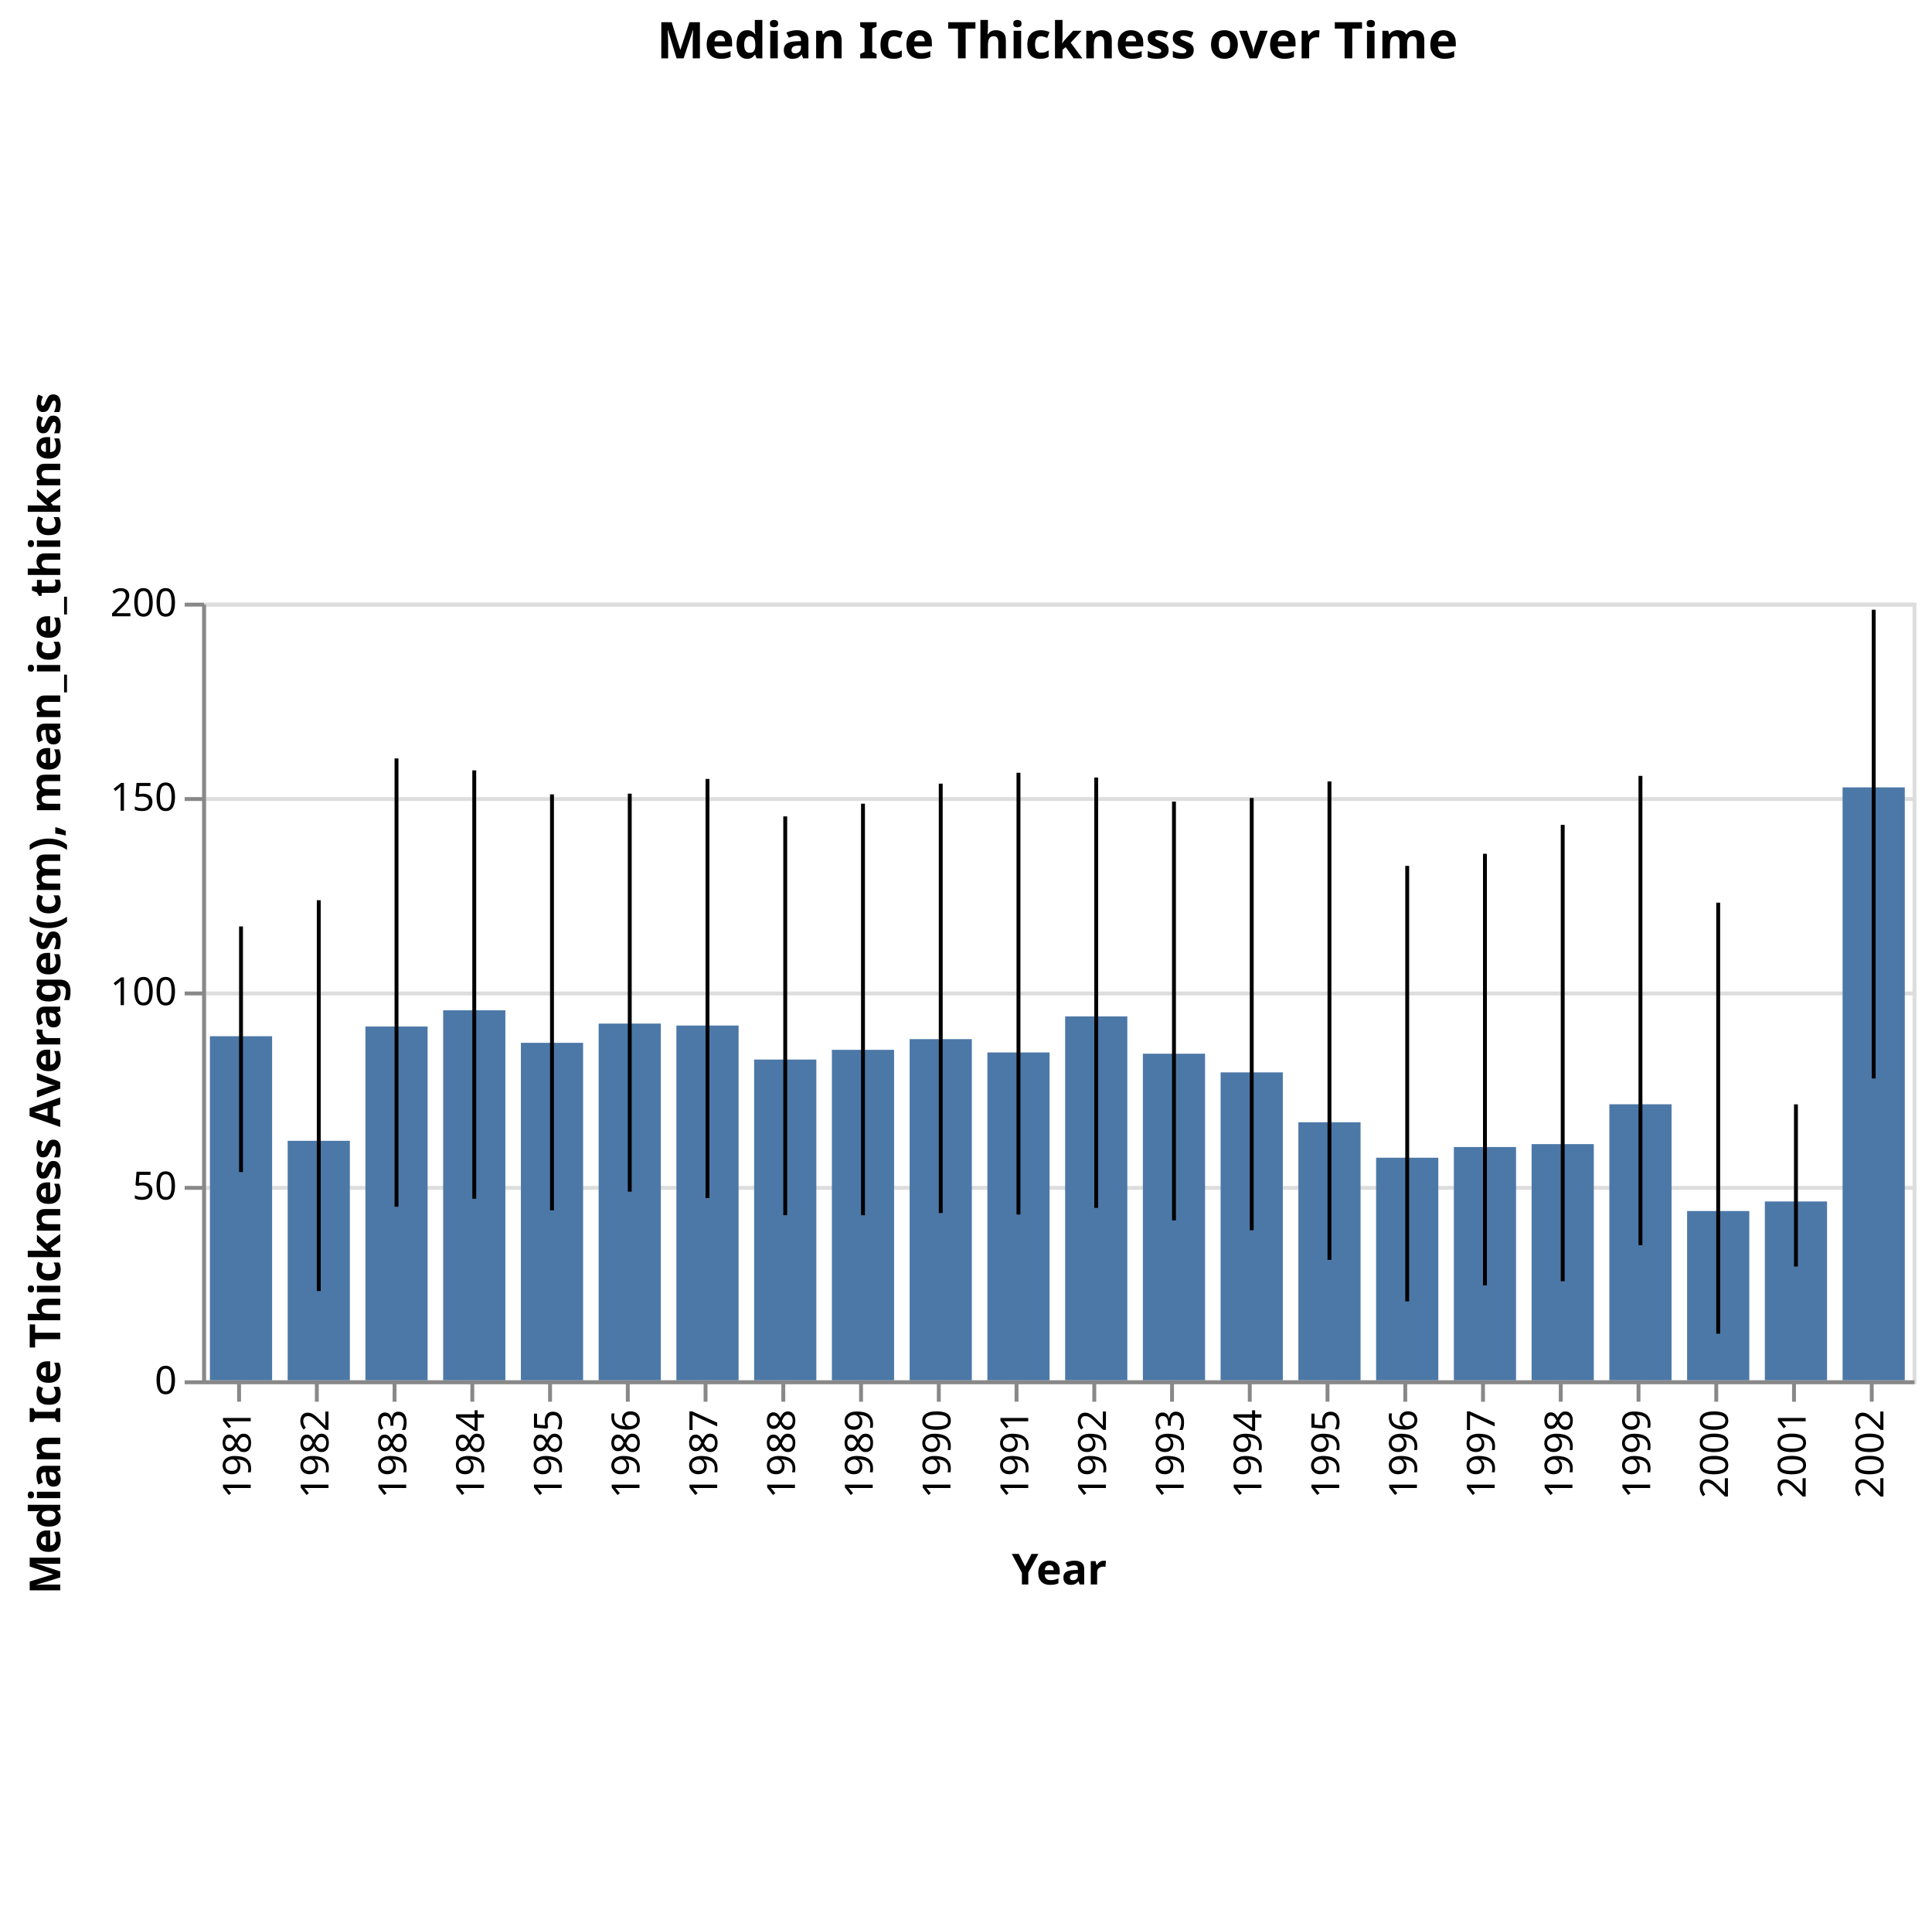
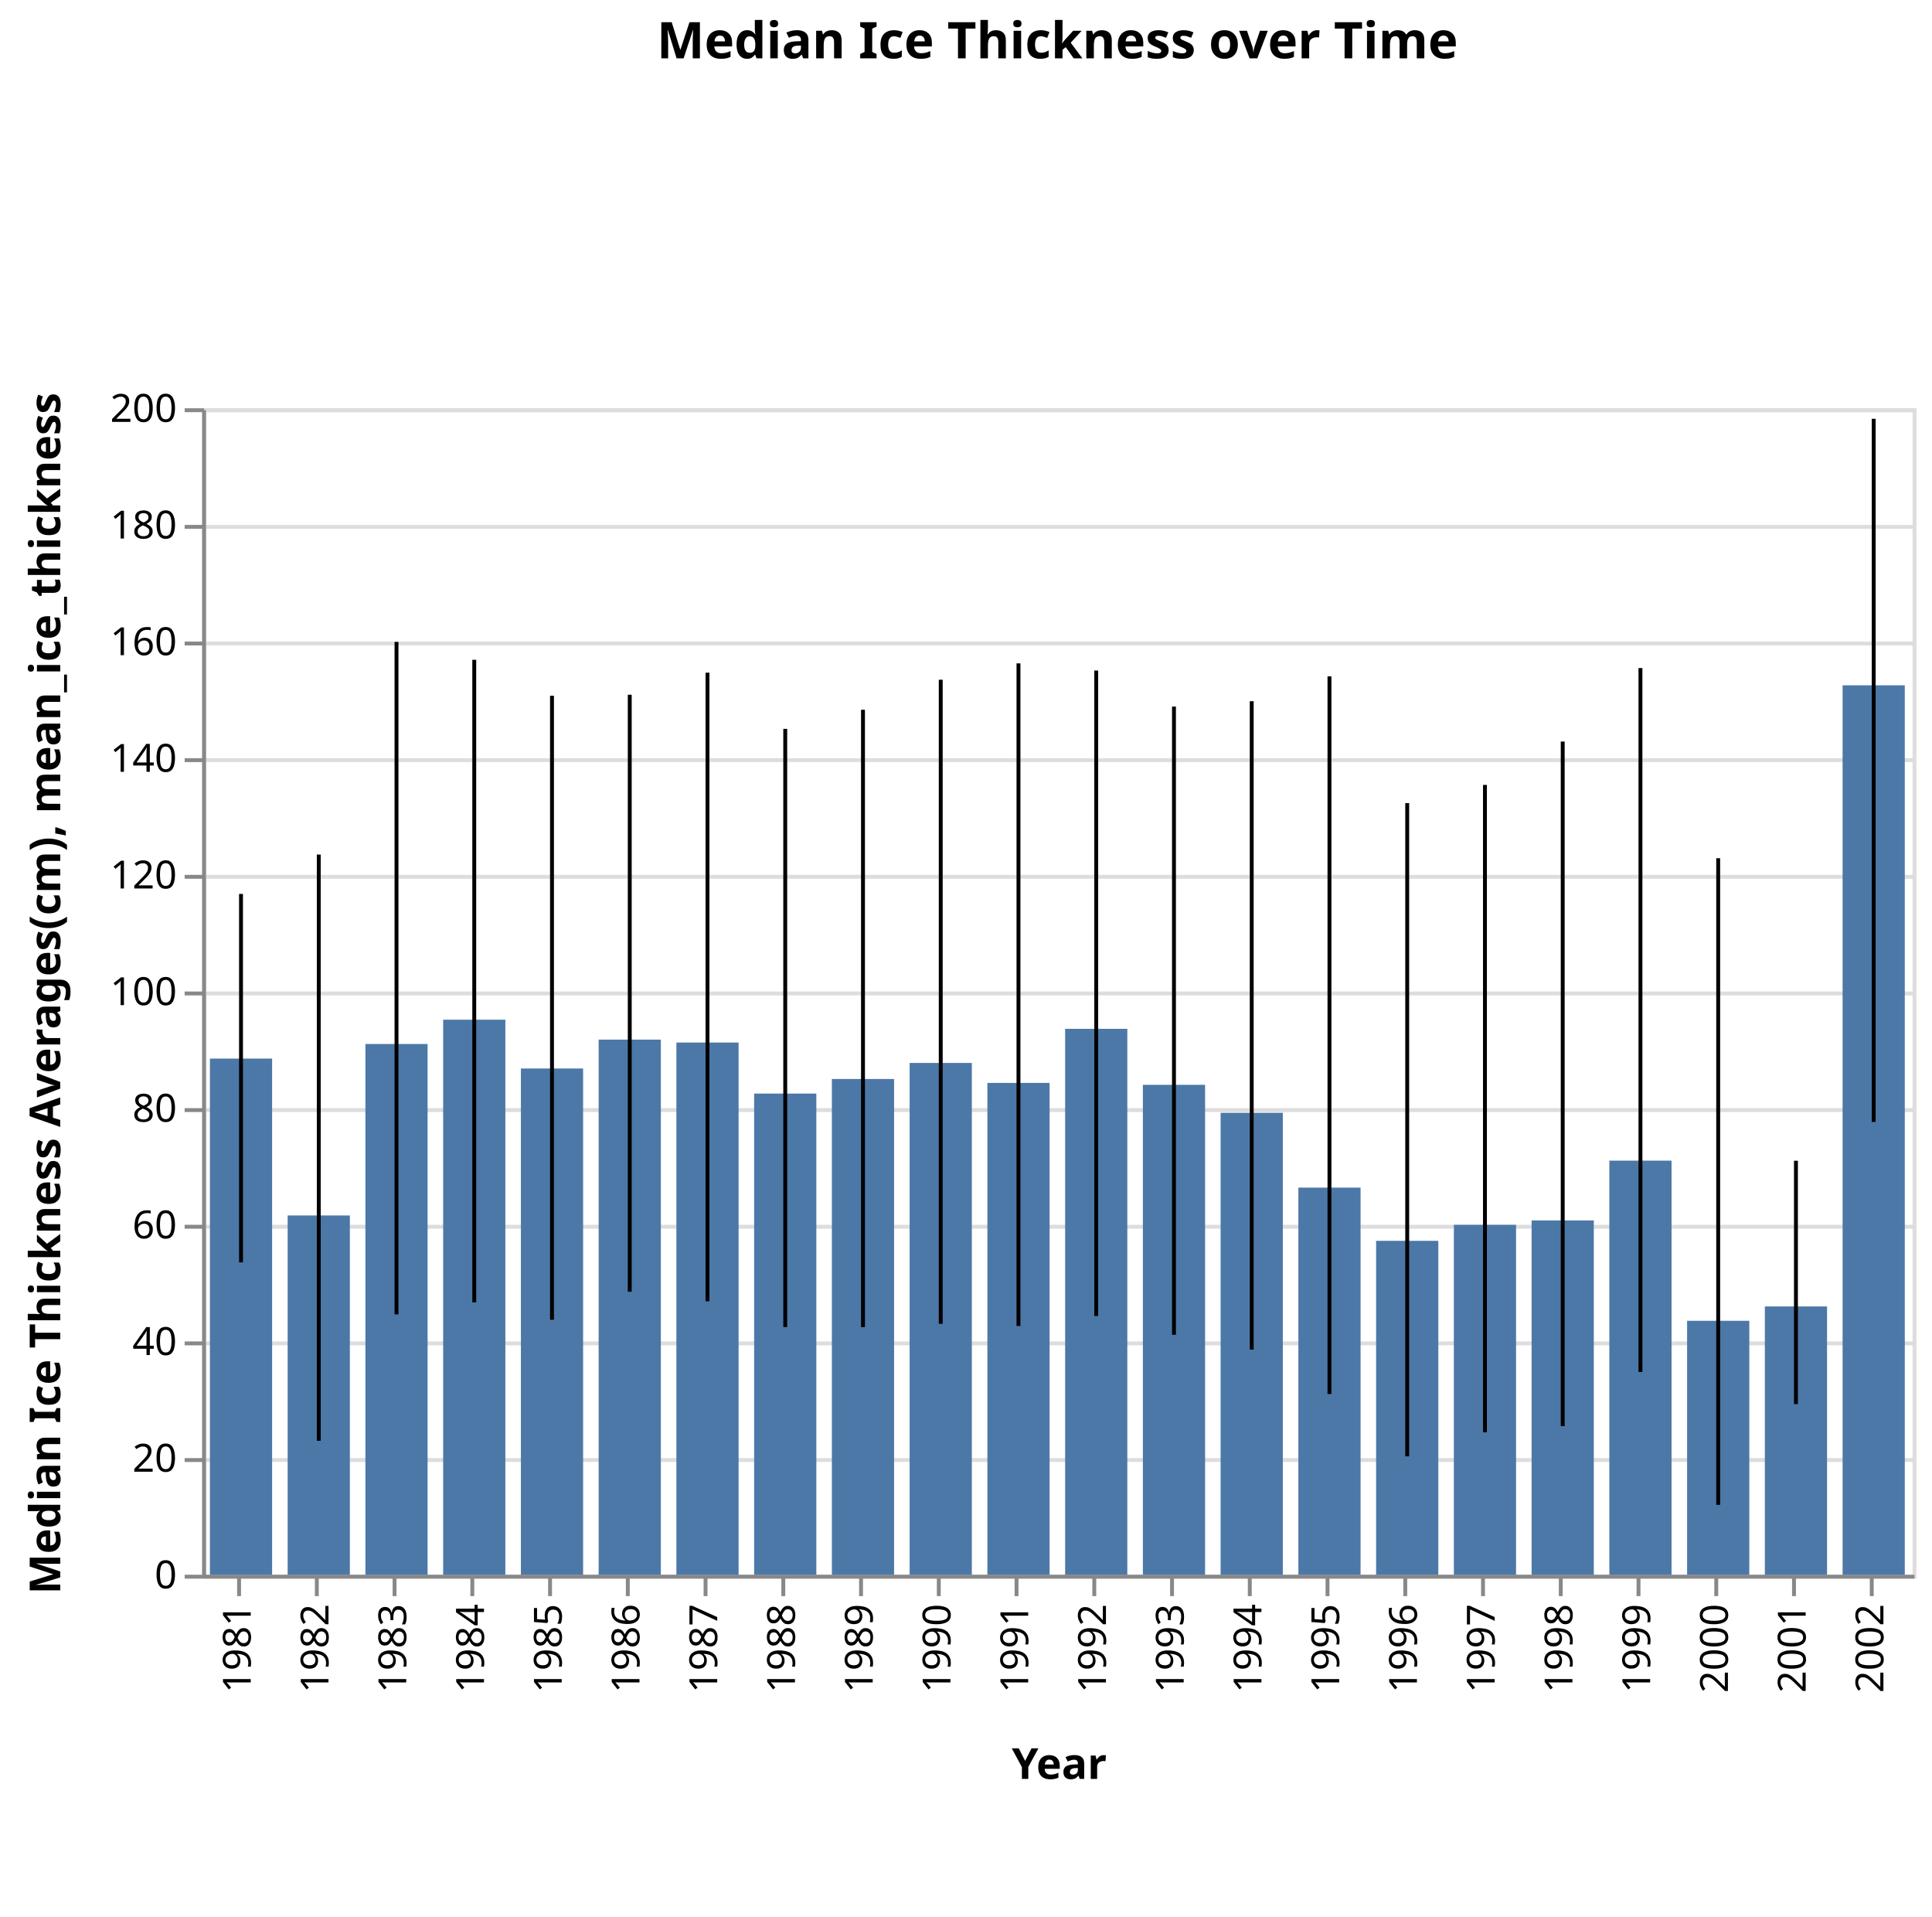
<svg xmlns="http://www.w3.org/2000/svg" class="marks" width="497" height="493" viewBox="0 0 497 493" version="1.1">
  <rect width="497" height="493" style="fill: white;" />
-   <g transform="translate(52,155)">
+   <g transform="translate(52,105)">
    <g class="mark-group role-frame root">
      <g transform="translate(0,0)">
-         <path class="background" d="M0.5,0.5h440v200h-440Z" style="fill: none; stroke: #ddd;" />
+         <path class="background" d="M0.5,0.5h440v300h-440Z" style="fill: none; stroke: #ddd;" />
        <g>
          <g class="mark-group role-axis">
            <g transform="translate(0.5,0.5)">
              <path class="background" d="M0,0h0v0h0Z" style="pointer-events: none; fill: none;" />
              <g>
                <g class="mark-rule role-axis-grid" style="pointer-events: none;">
-                   <line transform="translate(0,200)" x2="440" y2="0" style="fill: none; stroke: #ddd; stroke-width: 1; opacity: 1;" />
+                   <line transform="translate(0,300)" x2="440" y2="0" style="fill: none; stroke: #ddd; stroke-width: 1; opacity: 1;" />
+                   <line transform="translate(0,270)" x2="440" y2="0" style="fill: none; stroke: #ddd; stroke-width: 1; opacity: 1;" />
+                   <line transform="translate(0,240)" x2="440" y2="0" style="fill: none; stroke: #ddd; stroke-width: 1; opacity: 1;" />
+                   <line transform="translate(0,210)" x2="440" y2="0" style="fill: none; stroke: #ddd; stroke-width: 1; opacity: 1;" />
+                   <line transform="translate(0,180)" x2="440" y2="0" style="fill: none; stroke: #ddd; stroke-width: 1; opacity: 1;" />
                  <line transform="translate(0,150)" x2="440" y2="0" style="fill: none; stroke: #ddd; stroke-width: 1; opacity: 1;" />
-                   <line transform="translate(0,100)" x2="440" y2="0" style="fill: none; stroke: #ddd; stroke-width: 1; opacity: 1;" />
-                   <line transform="translate(0,50)" x2="440" y2="0" style="fill: none; stroke: #ddd; stroke-width: 1; opacity: 1;" />
+                   <line transform="translate(0,120)" x2="440" y2="0" style="fill: none; stroke: #ddd; stroke-width: 1; opacity: 1;" />
+                   <line transform="translate(0,90)" x2="440" y2="0" style="fill: none; stroke: #ddd; stroke-width: 1; opacity: 1;" />
+                   <line transform="translate(0,60)" x2="440" y2="0" style="fill: none; stroke: #ddd; stroke-width: 1; opacity: 1;" />
+                   <line transform="translate(0,30)" x2="440" y2="0" style="fill: none; stroke: #ddd; stroke-width: 1; opacity: 1;" />
                  <line transform="translate(0,0)" x2="440" y2="0" style="fill: none; stroke: #ddd; stroke-width: 1; opacity: 1;" />
                </g>
              </g>
            </g>
          </g>
-           <g class="mark-rect role-mark layer_0_marks">
-             <path d="M302,142.75h16v57.25h-16Z" style="fill: #4c78a8;" />
-             <path d="M322,140h16v60h-16Z" style="fill: #4c78a8;" />
-             <path d="M382,156.458h16v43.542h-16Z" style="fill: #4c78a8;" />
-             <path d="M342,139.25h16v60.75h-16Z" style="fill: #4c78a8;" />
-             <path d="M42,109h16v91h-16Z" style="fill: #4c78a8;" />
-             <path d="M62,104.833h16v95.167h-16Z" style="fill: #4c78a8;" />
-             <path d="M82,113.2h16v86.8h-16Z" style="fill: #4c78a8;" />
-             <path d="M102,108.25h16v91.75h-16Z" style="fill: #4c78a8;" />
-             <path d="M122,108.75h16v91.25h-16Z" style="fill: #4c78a8;" />
-             <path d="M142,117.5h16v82.5h-16Z" style="fill: #4c78a8;" />
-             <path d="M182,112.25h16v87.75h-16Z" style="fill: #4c78a8;" />
-             <path d="M202,115.675h16v84.325h-16Z" style="fill: #4c78a8;" />
-             <path d="M222,106.4h16v93.6h-16Z" style="fill: #4c78a8;" />
-             <path d="M242,116h16v84h-16Z" style="fill: #4c78a8;" />
-             <path d="M262,120.8h16v79.2h-16Z" style="fill: #4c78a8;" />
-             <path d="M282,133.625h16v66.375h-16Z" style="fill: #4c78a8;" />
-             <path d="M422,47.5h16v152.5h-16Z" style="fill: #4c78a8;" />
-             <path d="M362,129h16v71h-16Z" style="fill: #4c78a8;" />
-             <path d="M22,138.4h16v61.6h-16Z" style="fill: #4c78a8;" />
-             <path d="M162,115h16v85h-16Z" style="fill: #4c78a8;" />
-             <path d="M402,154h16v46h-16Z" style="fill: #4c78a8;" />
-             <path d="M2,111.5h16v88.5h-16Z" style="fill: #4c78a8;" />
-           </g>
-           <g class="mark-rule role-mark layer_1_layer_0_marks">
-             <line transform="translate(310,179.7022)" x2="0" y2="-112.007" style="fill: none; stroke: black;" />
-             <line transform="translate(330,175.5786)" x2="0" y2="-110.998" style="fill: none; stroke: black;" />
-             <line transform="translate(390,188.0163)" x2="0" y2="-110.866" style="fill: none; stroke: black;" />
-             <line transform="translate(350,174.5157)" x2="0" y2="-117.372" style="fill: none; stroke: black;" />
-             <line transform="translate(50,155.361)" x2="0" y2="-115.303" style="fill: none; stroke: black;" />
-             <line transform="translate(70,153.2949)" x2="0" y2="-110.17" style="fill: none; stroke: black;" />
-             <line transform="translate(90,156.2812)" x2="0" y2="-106.984" style="fill: none; stroke: black;" />
-             <line transform="translate(110,151.4749)" x2="0" y2="-102.358" style="fill: none; stroke: black;" />
-             <line transform="translate(130,153.1113)" x2="0" y2="-107.774" style="fill: none; stroke: black;" />
-             <line transform="translate(150,157.5301)" x2="0" y2="-102.564" style="fill: none; stroke: black;" />
-             <line transform="translate(190,156.9734)" x2="0" y2="-110.429" style="fill: none; stroke: black;" />
-             <line transform="translate(210,157.3547)" x2="0" y2="-113.615" style="fill: none; stroke: black;" />
-             <line transform="translate(230,155.6403)" x2="0" y2="-110.672" style="fill: none; stroke: black;" />
-             <line transform="translate(250,158.8585)" x2="0" y2="-107.71" style="fill: none; stroke: black;" />
-             <line transform="translate(270,161.4013)" x2="0" y2="-111.174" style="fill: none; stroke: black;" />
-             <line transform="translate(290,169.0116)" x2="0" y2="-123.042" style="fill: none; stroke: black;" />
-             <line transform="translate(430,122.3594)" x2="0" y2="-120.554" style="fill: none; stroke: black;" />
-             <line transform="translate(370,165.2446)" x2="0" y2="-120.7" style="fill: none; stroke: black;" />
-             <line transform="translate(30,177.0349)" x2="0" y2="-100.514" style="fill: none; stroke: black;" />
-             <line transform="translate(170,157.5392)" x2="0" y2="-105.844" style="fill: none; stroke: black;" />
-             <line transform="translate(410,170.7422)" x2="0" y2="-41.725" style="fill: none; stroke: black;" />
-             <line transform="translate(10,146.4407)" x2="0" y2="-63.168" style="fill: none; stroke: black;" />
-           </g>
-           <g class="mark-text role-title" style="pointer-events: none;">
-             <text text-anchor="middle" transform="translate(220,-140)" style="font-family: sans-serif; font-size: 13px; font-weight: bold; fill: #000; opacity: 1;">Median Ice Thickness over Time</text>
-           </g>
          <g class="mark-group role-axis">
-             <g transform="translate(0.5,200.5)">
+             <g transform="translate(0.5,300.5)">
              <path class="background" d="M0,0h0v0h0Z" style="pointer-events: none; fill: none;" />
              <g>
                <g class="mark-rule role-axis-tick" style="pointer-events: none;">
                  <line transform="translate(9,0)" x2="0" y2="5" style="fill: none; stroke: #888; stroke-width: 1; opacity: 1;" />
                  <line transform="translate(29,0)" x2="0" y2="5" style="fill: none; stroke: #888; stroke-width: 1; opacity: 1;" />
                  <line transform="translate(49,0)" x2="0" y2="5" style="fill: none; stroke: #888; stroke-width: 1; opacity: 1;" />
                  <line transform="translate(69,0)" x2="0" y2="5" style="fill: none; stroke: #888; stroke-width: 1; opacity: 1;" />
                  <line transform="translate(89,0)" x2="0" y2="5" style="fill: none; stroke: #888; stroke-width: 1; opacity: 1;" />
                  <line transform="translate(109,0)" x2="0" y2="5" style="fill: none; stroke: #888; stroke-width: 1; opacity: 1;" />
                  <line transform="translate(129,0)" x2="0" y2="5" style="fill: none; stroke: #888; stroke-width: 1; opacity: 1;" />
                  <line transform="translate(149,0)" x2="0" y2="5" style="fill: none; stroke: #888; stroke-width: 1; opacity: 1;" />
                  <line transform="translate(169,0)" x2="0" y2="5" style="fill: none; stroke: #888; stroke-width: 1; opacity: 1;" />
                  <line transform="translate(189,0)" x2="0" y2="5" style="fill: none; stroke: #888; stroke-width: 1; opacity: 1;" />
                  <line transform="translate(209,0)" x2="0" y2="5" style="fill: none; stroke: #888; stroke-width: 1; opacity: 1;" />
                  <line transform="translate(229,0)" x2="0" y2="5" style="fill: none; stroke: #888; stroke-width: 1; opacity: 1;" />
                  <line transform="translate(249,0)" x2="0" y2="5" style="fill: none; stroke: #888; stroke-width: 1; opacity: 1;" />
                  <line transform="translate(269,0)" x2="0" y2="5" style="fill: none; stroke: #888; stroke-width: 1; opacity: 1;" />
                  <line transform="translate(289,0)" x2="0" y2="5" style="fill: none; stroke: #888; stroke-width: 1; opacity: 1;" />
                  <line transform="translate(309,0)" x2="0" y2="5" style="fill: none; stroke: #888; stroke-width: 1; opacity: 1;" />
                  <line transform="translate(329,0)" x2="0" y2="5" style="fill: none; stroke: #888; stroke-width: 1; opacity: 1;" />
                  <line transform="translate(349,0)" x2="0" y2="5" style="fill: none; stroke: #888; stroke-width: 1; opacity: 1;" />
                  <line transform="translate(369,0)" x2="0" y2="5" style="fill: none; stroke: #888; stroke-width: 1; opacity: 1;" />
                  <line transform="translate(389,0)" x2="0" y2="5" style="fill: none; stroke: #888; stroke-width: 1; opacity: 1;" />
                  <line transform="translate(409,0)" x2="0" y2="5" style="fill: none; stroke: #888; stroke-width: 1; opacity: 1;" />
                  <line transform="translate(429,0)" x2="0" y2="5" style="fill: none; stroke: #888; stroke-width: 1; opacity: 1;" />
                </g>
                <g class="mark-text role-axis-label" style="pointer-events: none;">
                  <text text-anchor="end" transform="translate(9,7) rotate(270) translate(0,3)" style="font-family: sans-serif; font-size: 10px; fill: #000; opacity: 1;">1981</text>
                  <text text-anchor="end" transform="translate(29,7) rotate(270) translate(0,3)" style="font-family: sans-serif; font-size: 10px; fill: #000; opacity: 1;">1982</text>
                  <text text-anchor="end" transform="translate(49,7) rotate(270) translate(0,3)" style="font-family: sans-serif; font-size: 10px; fill: #000; opacity: 1;">1983</text>
                  <text text-anchor="end" transform="translate(69,7) rotate(270) translate(0,3)" style="font-family: sans-serif; font-size: 10px; fill: #000; opacity: 1;">1984</text>
                  <text text-anchor="end" transform="translate(89,7) rotate(270) translate(0,3)" style="font-family: sans-serif; font-size: 10px; fill: #000; opacity: 1;">1985</text>
                  <text text-anchor="end" transform="translate(109,7) rotate(270) translate(0,3)" style="font-family: sans-serif; font-size: 10px; fill: #000; opacity: 1;">1986</text>
                  <text text-anchor="end" transform="translate(129,7) rotate(270) translate(0,3)" style="font-family: sans-serif; font-size: 10px; fill: #000; opacity: 1;">1987</text>
                  <text text-anchor="end" transform="translate(149,7) rotate(270) translate(0,3)" style="font-family: sans-serif; font-size: 10px; fill: #000; opacity: 1;">1988</text>
                  <text text-anchor="end" transform="translate(169,7) rotate(270) translate(0,3)" style="font-family: sans-serif; font-size: 10px; fill: #000; opacity: 1;">1989</text>
                  <text text-anchor="end" transform="translate(189,7) rotate(270) translate(0,3)" style="font-family: sans-serif; font-size: 10px; fill: #000; opacity: 1;">1990</text>
                  <text text-anchor="end" transform="translate(209,7) rotate(270) translate(0,3)" style="font-family: sans-serif; font-size: 10px; fill: #000; opacity: 1;">1991</text>
                  <text text-anchor="end" transform="translate(229,7) rotate(270) translate(0,3)" style="font-family: sans-serif; font-size: 10px; fill: #000; opacity: 1;">1992</text>
                  <text text-anchor="end" transform="translate(249,7) rotate(270) translate(0,3)" style="font-family: sans-serif; font-size: 10px; fill: #000; opacity: 1;">1993</text>
                  <text text-anchor="end" transform="translate(269,7) rotate(270) translate(0,3)" style="font-family: sans-serif; font-size: 10px; fill: #000; opacity: 1;">1994</text>
                  <text text-anchor="end" transform="translate(289,7) rotate(270) translate(0,3)" style="font-family: sans-serif; font-size: 10px; fill: #000; opacity: 1;">1995</text>
                  <text text-anchor="end" transform="translate(309,7) rotate(270) translate(0,3)" style="font-family: sans-serif; font-size: 10px; fill: #000; opacity: 1;">1996</text>
                  <text text-anchor="end" transform="translate(329,7) rotate(270) translate(0,3)" style="font-family: sans-serif; font-size: 10px; fill: #000; opacity: 1;">1997</text>
                  <text text-anchor="end" transform="translate(349,7) rotate(270) translate(0,3)" style="font-family: sans-serif; font-size: 10px; fill: #000; opacity: 1;">1998</text>
                  <text text-anchor="end" transform="translate(369,7) rotate(270) translate(0,3)" style="font-family: sans-serif; font-size: 10px; fill: #000; opacity: 1;">1999</text>
                  <text text-anchor="end" transform="translate(389,7) rotate(270) translate(0,3)" style="font-family: sans-serif; font-size: 10px; fill: #000; opacity: 1;">2000</text>
                  <text text-anchor="end" transform="translate(409,7) rotate(270) translate(0,3)" style="font-family: sans-serif; font-size: 10px; fill: #000; opacity: 1;">2001</text>
                  <text text-anchor="end" transform="translate(429,7) rotate(270) translate(0,3)" style="font-family: sans-serif; font-size: 10px; fill: #000; opacity: 1;">2002</text>
                </g>
                <g class="mark-rule role-axis-domain" style="pointer-events: none;">
                  <line transform="translate(0,0)" x2="440" y2="0" style="fill: none; stroke: #888; stroke-width: 1; opacity: 1;" />
                </g>
                <g class="mark-text role-axis-title" style="pointer-events: none;">
                  <text text-anchor="middle" transform="translate(220,52)" style="font-family: sans-serif; font-size: 11px; font-weight: bold; fill: #000; opacity: 1;">Year</text>
                </g>
              </g>
            </g>
          </g>
          <g class="mark-group role-axis">
            <g transform="translate(0.5,0.5)">
              <path class="background" d="M0,0h0v0h0Z" style="pointer-events: none; fill: none;" />
              <g>
                <g class="mark-rule role-axis-tick" style="pointer-events: none;">
-                   <line transform="translate(0,200)" x2="-5" y2="0" style="fill: none; stroke: #888; stroke-width: 1; opacity: 1;" />
+                   <line transform="translate(0,300)" x2="-5" y2="0" style="fill: none; stroke: #888; stroke-width: 1; opacity: 1;" />
+                   <line transform="translate(0,270)" x2="-5" y2="0" style="fill: none; stroke: #888; stroke-width: 1; opacity: 1;" />
+                   <line transform="translate(0,240)" x2="-5" y2="0" style="fill: none; stroke: #888; stroke-width: 1; opacity: 1;" />
+                   <line transform="translate(0,210)" x2="-5" y2="0" style="fill: none; stroke: #888; stroke-width: 1; opacity: 1;" />
+                   <line transform="translate(0,180)" x2="-5" y2="0" style="fill: none; stroke: #888; stroke-width: 1; opacity: 1;" />
                  <line transform="translate(0,150)" x2="-5" y2="0" style="fill: none; stroke: #888; stroke-width: 1; opacity: 1;" />
-                   <line transform="translate(0,100)" x2="-5" y2="0" style="fill: none; stroke: #888; stroke-width: 1; opacity: 1;" />
-                   <line transform="translate(0,50)" x2="-5" y2="0" style="fill: none; stroke: #888; stroke-width: 1; opacity: 1;" />
+                   <line transform="translate(0,120)" x2="-5" y2="0" style="fill: none; stroke: #888; stroke-width: 1; opacity: 1;" />
+                   <line transform="translate(0,90)" x2="-5" y2="0" style="fill: none; stroke: #888; stroke-width: 1; opacity: 1;" />
+                   <line transform="translate(0,60)" x2="-5" y2="0" style="fill: none; stroke: #888; stroke-width: 1; opacity: 1;" />
+                   <line transform="translate(0,30)" x2="-5" y2="0" style="fill: none; stroke: #888; stroke-width: 1; opacity: 1;" />
                  <line transform="translate(0,0)" x2="-5" y2="0" style="fill: none; stroke: #888; stroke-width: 1; opacity: 1;" />
                </g>
                <g class="mark-text role-axis-label" style="pointer-events: none;">
-                   <text text-anchor="end" transform="translate(-7,203)" style="font-family: sans-serif; font-size: 10px; fill: #000; opacity: 1;">0</text>
-                   <text text-anchor="end" transform="translate(-7,153)" style="font-family: sans-serif; font-size: 10px; fill: #000; opacity: 1;">50</text>
-                   <text text-anchor="end" transform="translate(-7,103)" style="font-family: sans-serif; font-size: 10px; fill: #000; opacity: 1;">100</text>
-                   <text text-anchor="end" transform="translate(-7,53)" style="font-family: sans-serif; font-size: 10px; fill: #000; opacity: 1;">150</text>
+                   <text text-anchor="end" transform="translate(-7,303)" style="font-family: sans-serif; font-size: 10px; fill: #000; opacity: 1;">0</text>
+                   <text text-anchor="end" transform="translate(-7,273)" style="font-family: sans-serif; font-size: 10px; fill: #000; opacity: 1;">20</text>
+                   <text text-anchor="end" transform="translate(-7,243)" style="font-family: sans-serif; font-size: 10px; fill: #000; opacity: 1;">40</text>
+                   <text text-anchor="end" transform="translate(-7,213)" style="font-family: sans-serif; font-size: 10px; fill: #000; opacity: 1;">60</text>
+                   <text text-anchor="end" transform="translate(-7,183)" style="font-family: sans-serif; font-size: 10px; fill: #000; opacity: 1;">80</text>
+                   <text text-anchor="end" transform="translate(-7,153)" style="font-family: sans-serif; font-size: 10px; fill: #000; opacity: 1;">100</text>
+                   <text text-anchor="end" transform="translate(-7,123)" style="font-family: sans-serif; font-size: 10px; fill: #000; opacity: 1;">120</text>
+                   <text text-anchor="end" transform="translate(-7,93)" style="font-family: sans-serif; font-size: 10px; fill: #000; opacity: 1;">140</text>
+                   <text text-anchor="end" transform="translate(-7,63)" style="font-family: sans-serif; font-size: 10px; fill: #000; opacity: 1;">160</text>
+                   <text text-anchor="end" transform="translate(-7,33)" style="font-family: sans-serif; font-size: 10px; fill: #000; opacity: 1;">180</text>
                  <text text-anchor="end" transform="translate(-7,3)" style="font-family: sans-serif; font-size: 10px; fill: #000; opacity: 1;">200</text>
                </g>
                <g class="mark-rule role-axis-domain" style="pointer-events: none;">
-                   <line transform="translate(0,200)" x2="0" y2="-200" style="fill: none; stroke: #888; stroke-width: 1; opacity: 1;" />
+                   <line transform="translate(0,300)" x2="0" y2="-300" style="fill: none; stroke: #888; stroke-width: 1; opacity: 1;" />
                </g>
                <g class="mark-text role-axis-title" style="pointer-events: none;">
-                   <text text-anchor="middle" transform="translate(-35,100) rotate(-90) translate(0,-2)" style="font-family: sans-serif; font-size: 11px; font-weight: bold; fill: #000; opacity: 1;">Median Ice Thickness Averages(cm), mean_ice_thickness</text>
+                   <text text-anchor="middle" transform="translate(-35,150) rotate(-90) translate(0,-2)" style="font-family: sans-serif; font-size: 11px; font-weight: bold; fill: #000; opacity: 1;">Median Ice Thickness Averages(cm), mean_ice_thickness</text>
                </g>
              </g>
            </g>
+           </g>
+           <g class="mark-rect role-mark layer_0_marks">
+             <path d="M302,214.125h16v85.875h-16Z" style="fill: #4c78a8;" />
+             <path d="M322,210h16v90h-16Z" style="fill: #4c78a8;" />
+             <path d="M382,234.688h16v65.312h-16Z" style="fill: #4c78a8;" />
+             <path d="M342,208.875h16v91.125h-16Z" style="fill: #4c78a8;" />
+             <path d="M42,163.5h16v136.5h-16Z" style="fill: #4c78a8;" />
+             <path d="M62,157.25h16v142.75h-16Z" style="fill: #4c78a8;" />
+             <path d="M82,169.8h16v130.2h-16Z" style="fill: #4c78a8;" />
+             <path d="M102,162.375h16v137.625h-16Z" style="fill: #4c78a8;" />
+             <path d="M122,163.125h16v136.875h-16Z" style="fill: #4c78a8;" />
+             <path d="M142,176.25h16v123.75h-16Z" style="fill: #4c78a8;" />
+             <path d="M182,168.375h16v131.625h-16Z" style="fill: #4c78a8;" />
+             <path d="M202,173.512h16v126.488h-16Z" style="fill: #4c78a8;" />
+             <path d="M222,159.6h16v140.4h-16Z" style="fill: #4c78a8;" />
+             <path d="M242,174h16v126h-16Z" style="fill: #4c78a8;" />
+             <path d="M262,181.2h16v118.8h-16Z" style="fill: #4c78a8;" />
+             <path d="M282,200.438h16v99.562h-16Z" style="fill: #4c78a8;" />
+             <path d="M422,71.25h16v228.75h-16Z" style="fill: #4c78a8;" />
+             <path d="M362,193.5h16v106.5h-16Z" style="fill: #4c78a8;" />
+             <path d="M22,207.6h16v92.4h-16Z" style="fill: #4c78a8;" />
+             <path d="M162,172.5h16v127.5h-16Z" style="fill: #4c78a8;" />
+             <path d="M402,231h16v69h-16Z" style="fill: #4c78a8;" />
+             <path d="M2,167.25h16v132.75h-16Z" style="fill: #4c78a8;" />
+           </g>
+           <g class="mark-rule role-mark layer_1_marks">
+             <line transform="translate(310,269.5533)" x2="0" y2="-168.011" style="fill: none; stroke: black;" />
+             <line transform="translate(330,263.3679)" x2="0" y2="-166.497" style="fill: none; stroke: black;" />
+             <line transform="translate(390,282.0245)" x2="0" y2="-166.3" style="fill: none; stroke: black;" />
+             <line transform="translate(350,261.7736)" x2="0" y2="-176.059" style="fill: none; stroke: black;" />
+             <line transform="translate(50,233.0415)" x2="0" y2="-172.954" style="fill: none; stroke: black;" />
+             <line transform="translate(70,229.9424)" x2="0" y2="-165.255" style="fill: none; stroke: black;" />
+             <line transform="translate(90,234.4219)" x2="0" y2="-160.476" style="fill: none; stroke: black;" />
+             <line transform="translate(110,227.2124)" x2="0" y2="-153.537" style="fill: none; stroke: black;" />
+             <line transform="translate(130,229.6669)" x2="0" y2="-161.661" style="fill: none; stroke: black;" />
+             <line transform="translate(150,236.2951)" x2="0" y2="-153.846" style="fill: none; stroke: black;" />
+             <line transform="translate(190,235.4601)" x2="0" y2="-165.644" style="fill: none; stroke: black;" />
+             <line transform="translate(210,236.0321)" x2="0" y2="-170.423" style="fill: none; stroke: black;" />
+             <line transform="translate(230,233.4604)" x2="0" y2="-166.008" style="fill: none; stroke: black;" />
+             <line transform="translate(250,238.2877)" x2="0" y2="-161.565" style="fill: none; stroke: black;" />
+             <line transform="translate(270,242.102)" x2="0" y2="-166.761" style="fill: none; stroke: black;" />
+             <line transform="translate(290,253.5174)" x2="0" y2="-184.563" style="fill: none; stroke: black;" />
+             <line transform="translate(430,183.539)" x2="0" y2="-180.831" style="fill: none; stroke: black;" />
+             <line transform="translate(370,247.8669)" x2="0" y2="-181.05" style="fill: none; stroke: black;" />
+             <line transform="translate(30,265.5523)" x2="0" y2="-150.771" style="fill: none; stroke: black;" />
+             <line transform="translate(170,236.3088)" x2="0" y2="-158.767" style="fill: none; stroke: black;" />
+             <line transform="translate(410,256.1132)" x2="0" y2="-62.587" style="fill: none; stroke: black;" />
+             <line transform="translate(10,219.661)" x2="0" y2="-94.752" style="fill: none; stroke: black;" />
+           </g>
+           <g class="mark-text role-title" style="pointer-events: none;">
+             <text text-anchor="middle" transform="translate(220,-90)" style="font-family: sans-serif; font-size: 13px; font-weight: bold; fill: #000; opacity: 1;">Median Ice Thickness over Time</text>
          </g>
        </g>
      </g>
    </g>
  </g>
</svg>
